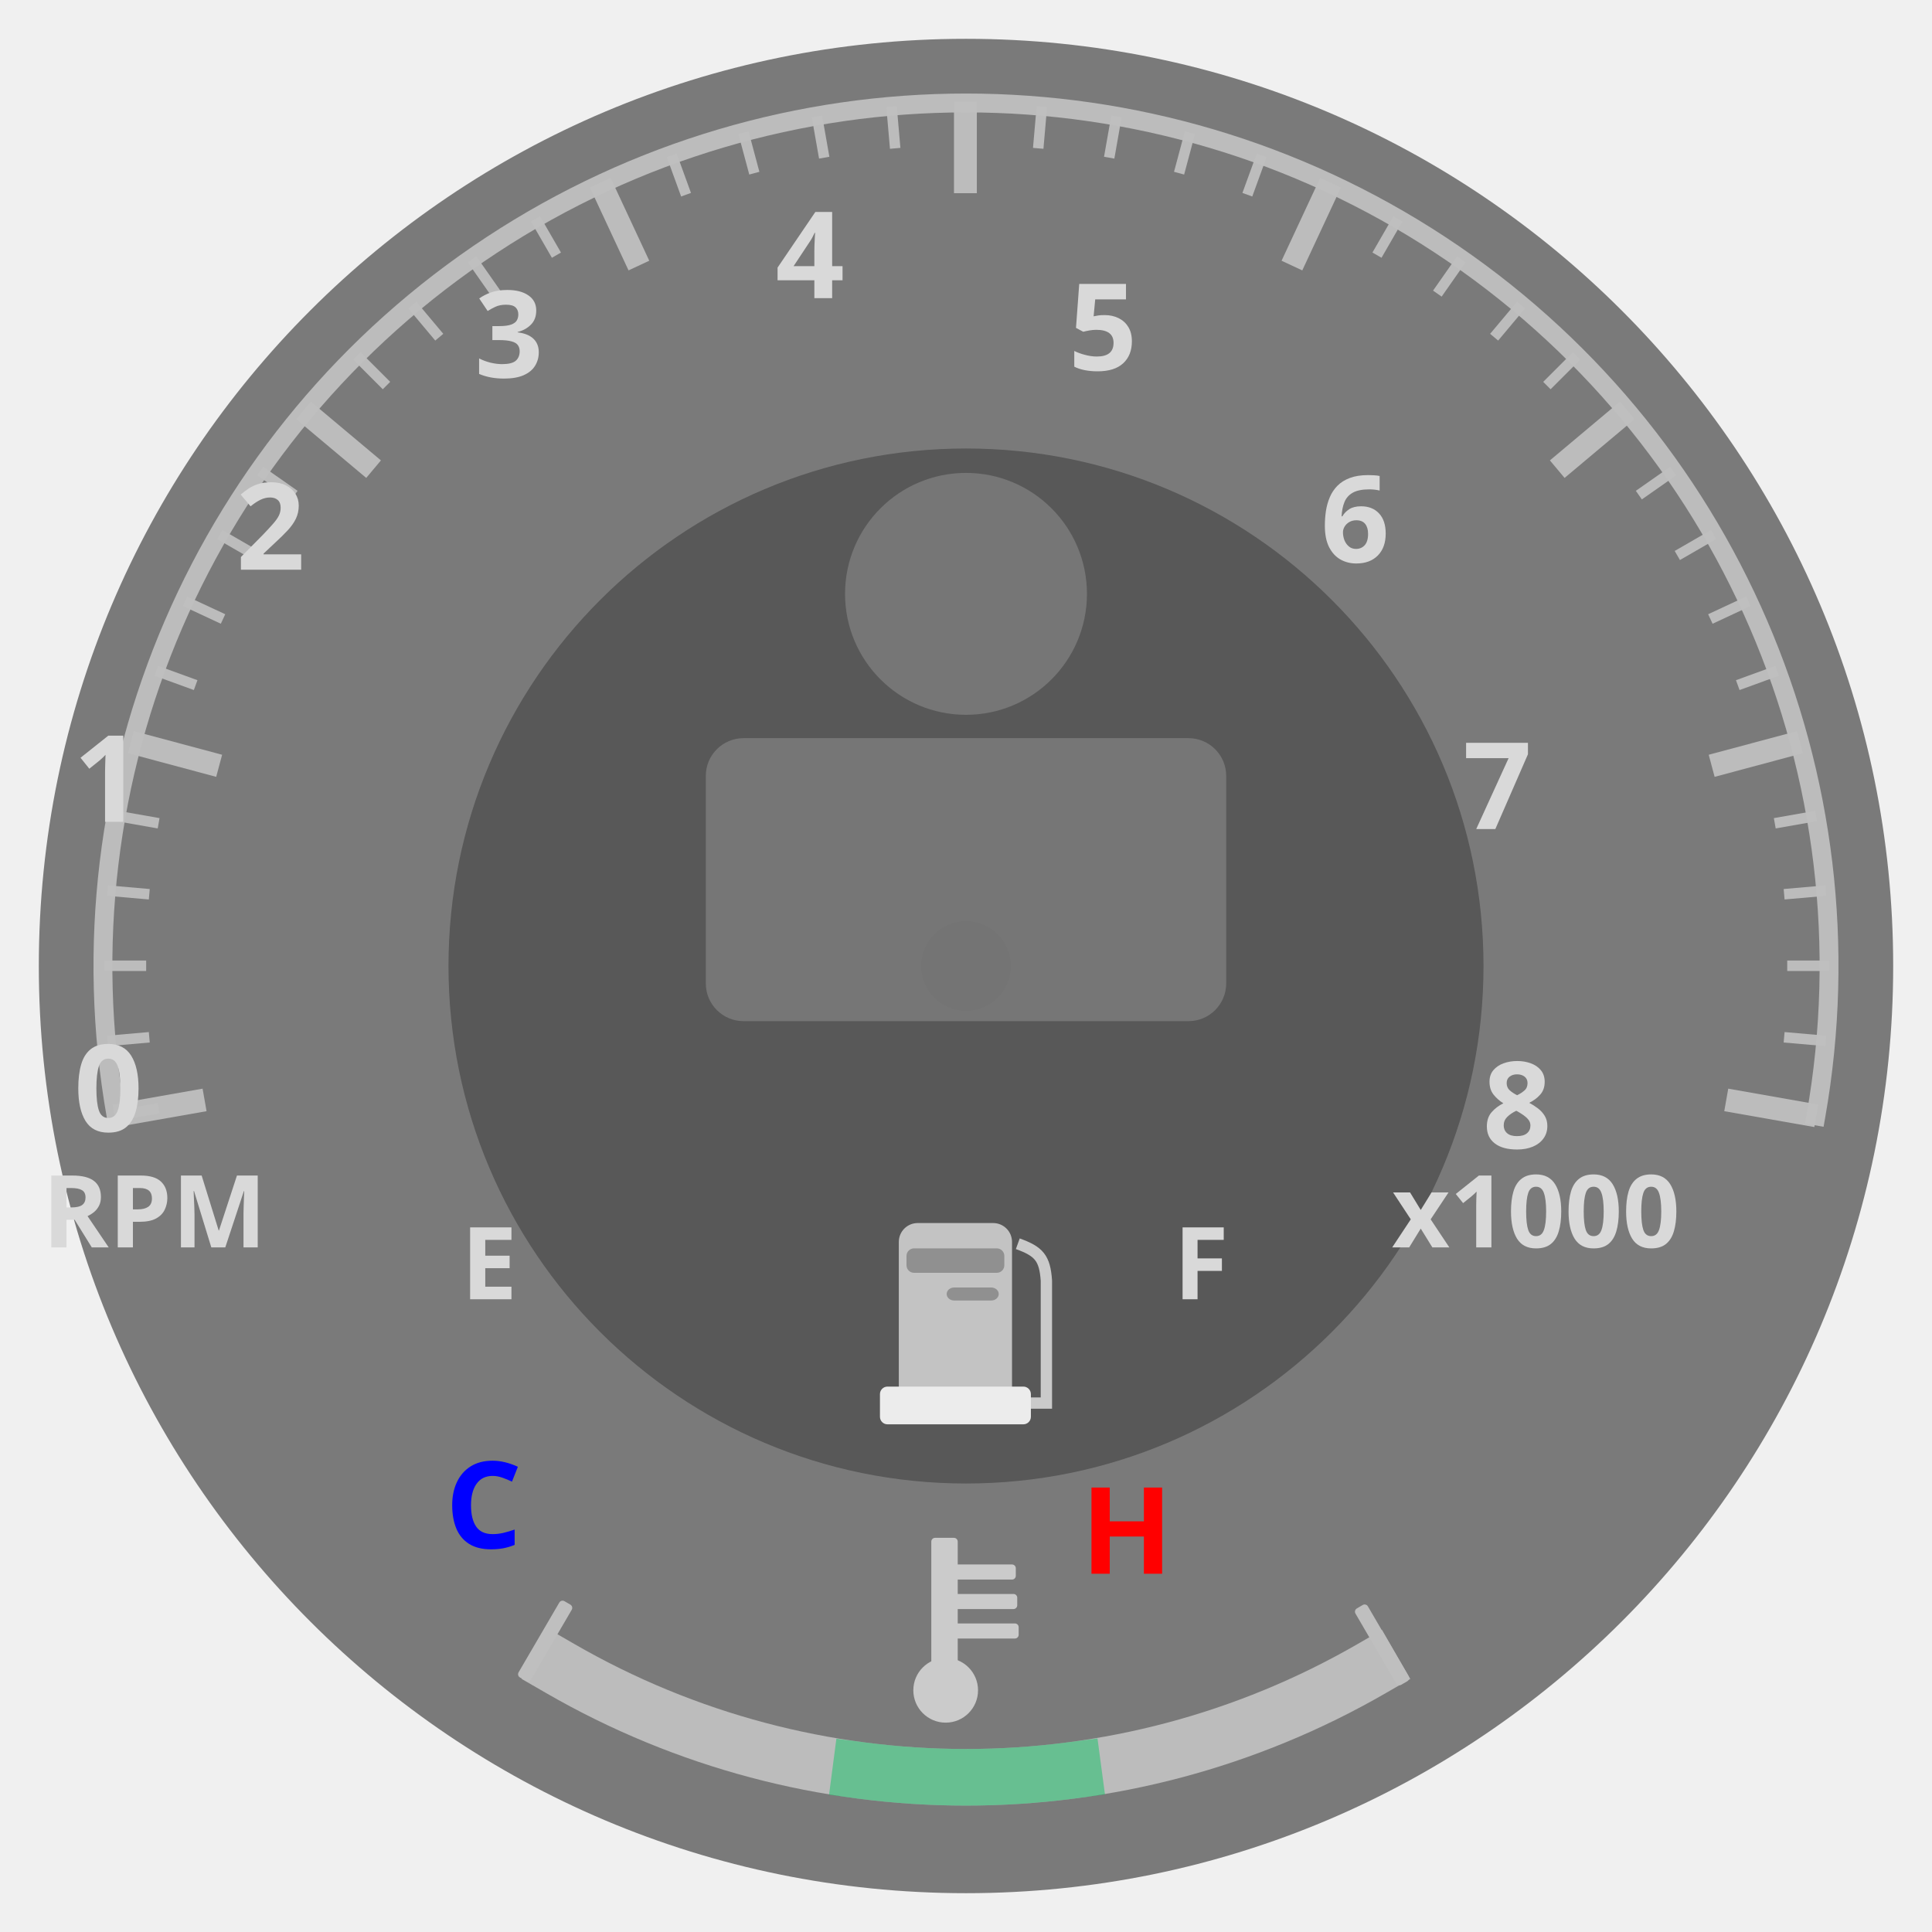
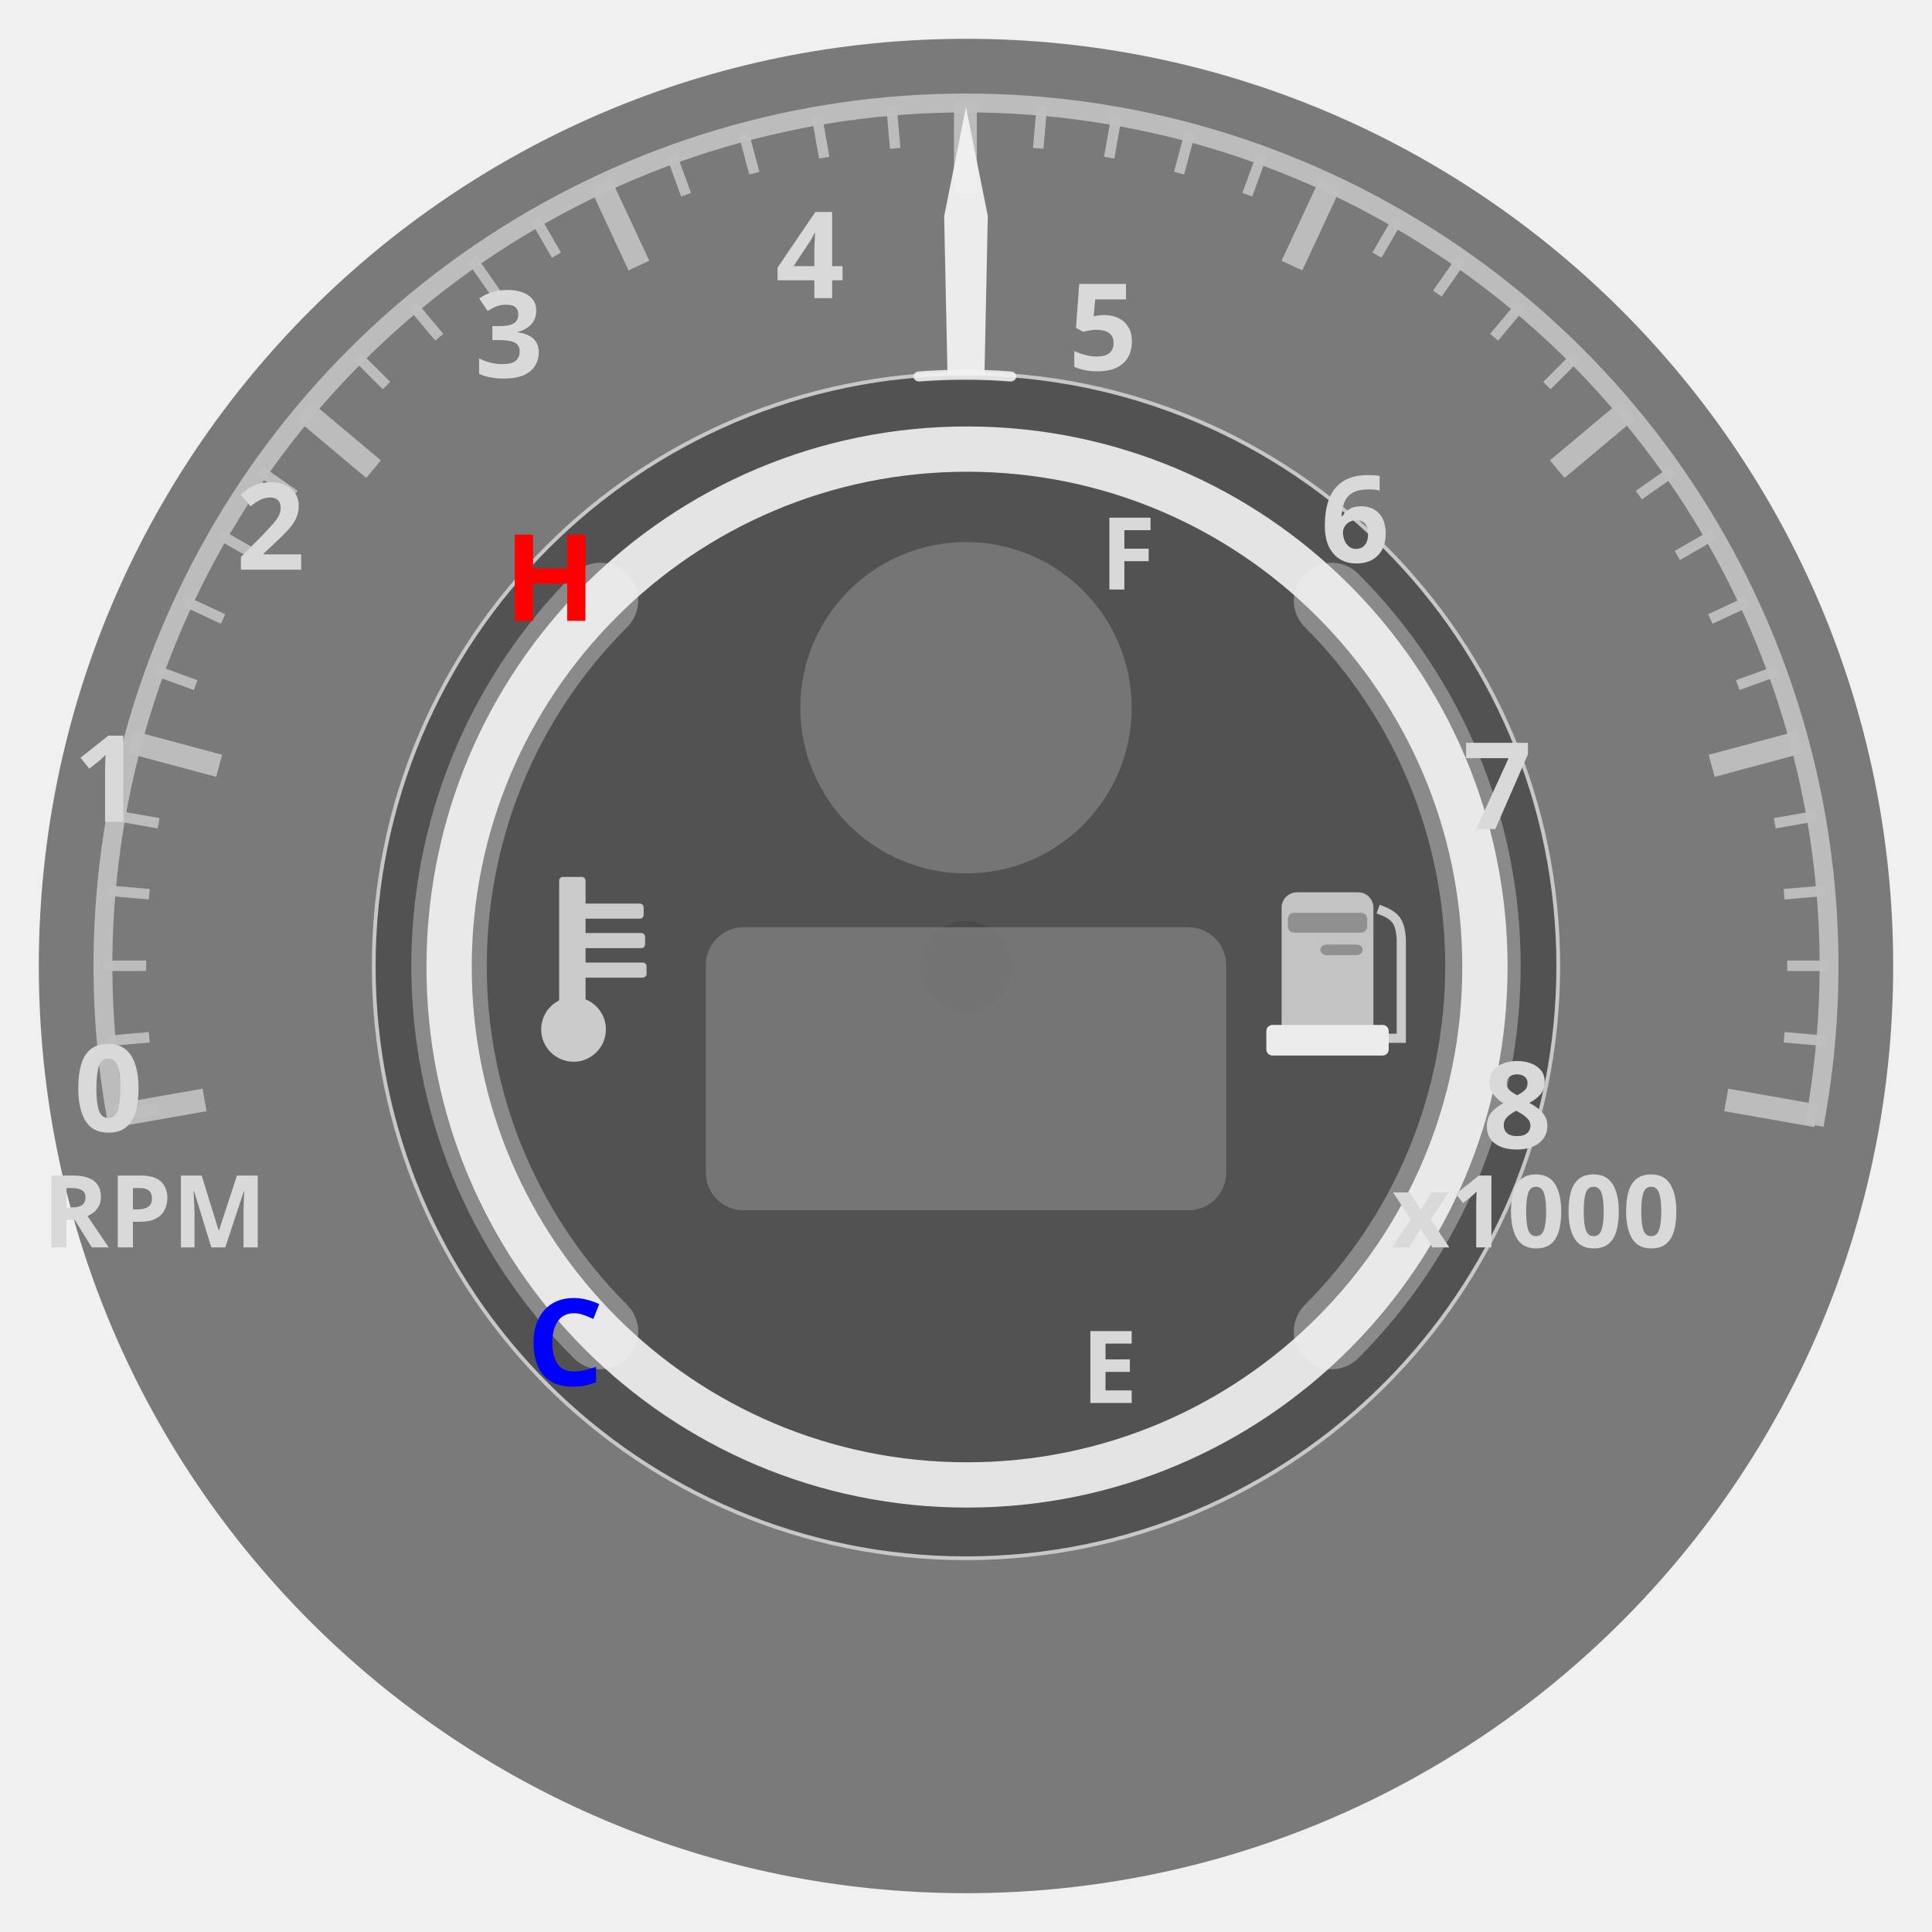
<svg xmlns="http://www.w3.org/2000/svg" width="512" height="512" viewBox="0 0 512 512" version="1.1" id="svg839">
  <defs id="defs833">
    <filter style="color-interpolation-filters:sRGB" id="filter106" x="-0.079" y="-3.605" width="1.157" height="8.211">
      <feGaussianBlur stdDeviation="0.171" id="feGaussianBlur106" />
    </filter>
  </defs>
  <g id="layer1" style="display:inline">
    <circle style="display:inline;fill:#000000;fill-opacity:0.492;stroke-width:0.878;stroke-linecap:square;stroke-miterlimit:3.5;paint-order:markers fill stroke" id="path1" cx="256" cy="256" r="245.714" />
-     <circle style="fill:#000000;fill-opacity:0.284;stroke:none;stroke-width:1.215;stroke-linecap:square;stroke-miterlimit:3.5;paint-order:markers fill stroke" id="path2" cx="256" cy="256" r="137.143" />
+     <circle style="fill:#000000;fill-opacity:0.329;stroke:#c7c7c7;stroke-width:1;stroke-linecap:square;stroke-miterlimit:3.5;stroke-dasharray:none;stroke-opacity:1;paint-order:markers fill stroke" id="path2" cx="256" cy="256" r="156.958" />
    <circle style="fill:#000000;fill-opacity:0.1;stroke:none;stroke-width:0.105;stroke-linecap:square;stroke-miterlimit:3.5;paint-order:markers fill stroke" id="path2-6" cx="256" cy="256" r="11.898" />
    <ellipse style="display:none;fill:#000000;fill-opacity:0.1;stroke:#ffffff;stroke-width:2.072;stroke-linecap:square;stroke-miterlimit:3.5;stroke-opacity:1;paint-order:markers fill stroke" id="circle4" cx="164.588" cy="322.461" rx="220.893" ry="220.178" transform="rotate(-17.97345)" />
    <rect style="fill:#bfbfbf;fill-opacity:0.95;stroke:none;stroke-width:2.182;stroke-linecap:square;stroke-miterlimit:3.5;stroke-opacity:1;paint-order:markers fill stroke" id="rect4-036-8" width="6.061" height="24.244" x="293.445" y="-2.774" transform="rotate(80)" />
    <rect style="fill:#bfbfbf;fill-opacity:0.95;stroke:none;stroke-width:2.182;stroke-linecap:square;stroke-miterlimit:3.5;stroke-opacity:1;paint-order:markers fill stroke" id="rect6" width="6.061" height="24.244" x="177.968" y="-108.627" transform="rotate(105)" />
    <rect style="fill:#bfbfbf;fill-opacity:0.95;stroke:none;stroke-width:2.182;stroke-linecap:square;stroke-miterlimit:3.5;stroke-opacity:1;paint-order:markers fill stroke" id="rect8" width="6.061" height="24.244" x="28.575" y="-155.761" transform="rotate(130)" />
    <rect style="fill:#bfbfbf;fill-opacity:0.95;stroke:none;stroke-width:2.182;stroke-linecap:square;stroke-miterlimit:3.5;stroke-opacity:1;paint-order:markers fill stroke" id="rect10" width="6.061" height="24.244" x="-126.74" y="-135.341" transform="rotate(155)" />
    <rect style="fill:#bfbfbf;fill-opacity:0.95;stroke:none;stroke-width:2.182;stroke-linecap:square;stroke-miterlimit:3.5;stroke-opacity:1;paint-order:markers fill stroke" id="rect12" width="6.061" height="24.244" x="-258.875" y="-51.196" transform="scale(-1)" />
    <rect style="fill:#bfbfbf;fill-opacity:0.95;stroke:none;stroke-width:2.182;stroke-linecap:square;stroke-miterlimit:3.5;stroke-opacity:1;paint-order:markers fill stroke" id="rect14" width="6.061" height="24.244" x="-343.068" y="80.907" transform="rotate(-155)" />
    <rect style="fill:#bfbfbf;fill-opacity:0.95;stroke:none;stroke-width:2.182;stroke-linecap:square;stroke-miterlimit:3.5;stroke-opacity:1;paint-order:markers fill stroke" id="rect16" width="6.061" height="24.244" x="-363.543" y="236.216" transform="rotate(-130)" />
    <rect style="fill:#bfbfbf;fill-opacity:0.95;stroke:none;stroke-width:2.182;stroke-linecap:square;stroke-miterlimit:3.5;stroke-opacity:1;paint-order:markers fill stroke" id="rect18" width="6.061" height="24.244" x="-316.464" y="385.626" transform="rotate(-105)" />
    <rect style="fill:#bfbfbf;fill-opacity:0.95;stroke:none;stroke-width:2.182;stroke-linecap:square;stroke-miterlimit:3.5;stroke-opacity:1;paint-order:markers fill stroke" id="rect20" width="6.061" height="24.244" x="-210.652" y="501.141" transform="rotate(-80)" />
    <rect style="fill:#bfbfbf;fill-opacity:0.95;stroke:none;stroke-linecap:square;stroke-miterlimit:3.5;stroke-opacity:1;paint-order:markers fill stroke" id="rect21" width="2.778" height="11.112" x="275.902" y="-15.453" transform="rotate(85)" />
    <rect style="fill:#bfbfbf;fill-opacity:0.95;stroke:none;stroke-linecap:square;stroke-miterlimit:3.5;stroke-opacity:1;paint-order:markers fill stroke" id="rect23" width="2.778" height="11.112" x="275.902" y="-461.468" transform="rotate(85)" />
    <rect style="fill:#bfbfbf;fill-opacity:0.95;stroke:none;stroke-linecap:square;stroke-miterlimit:3.5;stroke-opacity:1;paint-order:markers fill stroke" id="rect33" width="2.778" height="11.112" x="254.548" y="-38.735" transform="rotate(90)" />
    <rect style="fill:#bfbfbf;fill-opacity:0.95;stroke:none;stroke-linecap:square;stroke-miterlimit:3.5;stroke-opacity:1;paint-order:markers fill stroke" id="rect34" width="2.778" height="11.112" x="254.548" y="-484.749" transform="rotate(90)" />
    <rect style="fill:#bfbfbf;fill-opacity:0.95;stroke:none;stroke-linecap:square;stroke-miterlimit:3.5;stroke-opacity:1;paint-order:markers fill stroke" id="rect39" width="2.778" height="11.112" x="231.246" y="-60.066" transform="rotate(95)" />
    <rect style="fill:#bfbfbf;fill-opacity:0.95;stroke:none;stroke-linecap:square;stroke-miterlimit:3.5;stroke-opacity:1;paint-order:markers fill stroke" id="rect40" width="2.778" height="11.112" x="231.246" y="-506.081" transform="rotate(95)" />
    <rect style="fill:#bfbfbf;fill-opacity:0.95;stroke:none;stroke-linecap:square;stroke-miterlimit:3.5;stroke-opacity:1;paint-order:markers fill stroke" id="rect41" width="2.778" height="11.112" x="206.173" y="-79.286" transform="rotate(100)" />
    <rect style="fill:#bfbfbf;fill-opacity:0.95;stroke:none;stroke-linecap:square;stroke-miterlimit:3.5;stroke-opacity:1;paint-order:markers fill stroke" id="rect43" width="2.778" height="11.112" x="295.146" y="9.6" transform="rotate(80)" />
    <rect style="fill:#bfbfbf;fill-opacity:0.95;stroke:none;stroke-linecap:square;stroke-miterlimit:3.5;stroke-opacity:1;paint-order:markers fill stroke" id="rect44" width="2.778" height="11.112" x="295.146" y="-436.414" transform="rotate(80)" />
    <rect style="fill:#bfbfbf;fill-opacity:0.95;stroke:none;stroke-linecap:square;stroke-miterlimit:3.5;stroke-opacity:1;paint-order:markers fill stroke" id="rect45" width="2.778" height="11.112" x="151.492" y="-110.82" transform="rotate(110)" />
    <rect style="fill:#bfbfbf;fill-opacity:0.95;stroke:none;stroke-linecap:square;stroke-miterlimit:3.5;stroke-opacity:1;paint-order:markers fill stroke" id="rect47" width="2.778" height="11.112" x="122.3" y="-122.896" transform="rotate(115)" />
    <rect style="fill:#bfbfbf;fill-opacity:0.95;stroke:none;stroke-linecap:square;stroke-miterlimit:3.5;stroke-opacity:1;paint-order:markers fill stroke" id="rect49" width="2.778" height="11.112" x="92.166" y="-132.381" transform="rotate(120)" />
    <rect style="fill:#bfbfbf;fill-opacity:0.95;stroke:none;stroke-linecap:square;stroke-miterlimit:3.5;stroke-opacity:1;paint-order:markers fill stroke" id="rect51" width="2.778" height="11.112" x="61.32" y="-139.203" transform="rotate(125)" />
    <rect style="fill:#bfbfbf;fill-opacity:0.95;stroke:none;stroke-linecap:square;stroke-miterlimit:3.5;stroke-opacity:1;paint-order:markers fill stroke" id="rect55" width="2.778" height="11.112" x="-1.565" y="-144.674" transform="rotate(135)" />
    <rect style="fill:#bfbfbf;fill-opacity:0.95;stroke:none;stroke-linecap:square;stroke-miterlimit:3.5;stroke-opacity:1;paint-order:markers fill stroke" id="rect57" width="2.778" height="11.112" x="-33.126" y="-143.281" transform="rotate(140)" />
    <rect style="fill:#bfbfbf;fill-opacity:0.95;stroke:none;stroke-linecap:square;stroke-miterlimit:3.5;stroke-opacity:1;paint-order:markers fill stroke" id="rect59" width="2.778" height="11.112" x="-64.445" y="-139.142" transform="rotate(145)" />
    <rect style="fill:#bfbfbf;fill-opacity:0.95;stroke:none;stroke-linecap:square;stroke-miterlimit:3.5;stroke-opacity:1;paint-order:markers fill stroke" id="rect61" width="2.778" height="11.112" x="-95.284" y="-132.29" transform="rotate(150)" />
    <rect style="fill:#bfbfbf;fill-opacity:0.95;stroke:none;stroke-linecap:square;stroke-miterlimit:3.5;stroke-opacity:1;paint-order:markers fill stroke" id="rect65" width="2.778" height="11.112" x="-154.589" y="-110.671" transform="rotate(160)" />
    <rect style="fill:#bfbfbf;fill-opacity:0.95;stroke:none;stroke-linecap:square;stroke-miterlimit:3.5;stroke-opacity:1;paint-order:markers fill stroke" id="rect67" width="2.778" height="11.112" x="-182.604" y="-96.071" transform="rotate(165)" />
    <rect style="fill:#bfbfbf;fill-opacity:0.95;stroke:none;stroke-linecap:square;stroke-miterlimit:3.5;stroke-opacity:1;paint-order:markers fill stroke" id="rect69" width="2.778" height="11.112" x="-209.24" y="-79.084" transform="rotate(170)" />
    <rect style="fill:#bfbfbf;fill-opacity:0.95;stroke:none;stroke-linecap:square;stroke-miterlimit:3.5;stroke-opacity:1;paint-order:markers fill stroke" id="rect71" width="2.778" height="11.112" x="-234.294" y="-59.84" transform="rotate(175)" />
    <rect style="fill:#bfbfbf;fill-opacity:0.95;stroke:none;stroke-linecap:square;stroke-miterlimit:3.5;stroke-opacity:1;paint-order:markers fill stroke" id="rect75" width="2.778" height="11.112" x="-278.906" y="-15.184" transform="rotate(-175)" />
    <rect style="fill:#bfbfbf;fill-opacity:0.95;stroke:none;stroke-linecap:square;stroke-miterlimit:3.5;stroke-opacity:1;paint-order:markers fill stroke" id="rect77" width="2.778" height="11.112" x="-298.126" y="9.889" transform="rotate(-170)" />
    <rect style="fill:#bfbfbf;fill-opacity:0.95;stroke:none;stroke-linecap:square;stroke-miterlimit:3.5;stroke-opacity:1;paint-order:markers fill stroke" id="rect79" width="2.778" height="11.112" x="-315.087" y="36.541" transform="rotate(-165)" />
    <rect style="fill:#bfbfbf;fill-opacity:0.95;stroke:none;stroke-linecap:square;stroke-miterlimit:3.5;stroke-opacity:1;paint-order:markers fill stroke" id="rect81" width="2.778" height="11.112" x="-329.661" y="64.57" transform="rotate(-160)" />
    <rect style="fill:#bfbfbf;fill-opacity:0.95;stroke:none;stroke-linecap:square;stroke-miterlimit:3.5;stroke-opacity:1;paint-order:markers fill stroke" id="rect85" width="2.778" height="11.112" x="-351.221" y="123.897" transform="rotate(-150)" />
    <rect style="fill:#bfbfbf;fill-opacity:0.95;stroke:none;stroke-linecap:square;stroke-miterlimit:3.5;stroke-opacity:1;paint-order:markers fill stroke" id="rect87" width="2.778" height="11.112" x="-358.044" y="154.742" transform="rotate(-145)" />
    <rect style="fill:#bfbfbf;fill-opacity:0.95;stroke:none;stroke-linecap:square;stroke-miterlimit:3.5;stroke-opacity:1;paint-order:markers fill stroke" id="rect89" width="2.778" height="11.112" x="-362.152" y="186.066" transform="rotate(-140)" />
    <rect style="fill:#bfbfbf;fill-opacity:0.95;stroke:none;stroke-linecap:square;stroke-miterlimit:3.5;stroke-opacity:1;paint-order:markers fill stroke" id="rect91" width="2.778" height="11.112" x="-363.515" y="217.628" transform="rotate(-135)" />
    <rect style="fill:#bfbfbf;fill-opacity:0.95;stroke:none;stroke-linecap:square;stroke-miterlimit:3.5;stroke-opacity:1;paint-order:markers fill stroke" id="rect95" width="2.778" height="11.112" x="-357.982" y="280.507" transform="rotate(-125)" />
    <rect style="fill:#bfbfbf;fill-opacity:0.95;stroke:none;stroke-linecap:square;stroke-miterlimit:3.5;stroke-opacity:1;paint-order:markers fill stroke" id="rect97" width="2.778" height="11.112" x="-351.13" y="311.347" transform="rotate(-120)" />
    <rect style="fill:#bfbfbf;fill-opacity:0.95;stroke:none;stroke-linecap:square;stroke-miterlimit:3.5;stroke-opacity:1;paint-order:markers fill stroke" id="rect99" width="2.778" height="11.112" x="-341.615" y="341.471" transform="rotate(-115)" />
    <rect style="fill:#bfbfbf;fill-opacity:0.95;stroke:none;stroke-linecap:square;stroke-miterlimit:3.5;stroke-opacity:1;paint-order:markers fill stroke" id="rect101" width="2.778" height="11.112" x="-329.512" y="370.652" transform="rotate(-110)" />
-     <rect style="fill:#808080;fill-opacity:0.75;fill-rule:evenodd;stroke:none;stroke-width:27.852;stroke-linecap:round;stroke-miterlimit:3.5;stroke-dasharray:none;stroke-opacity:1" id="rect6182" width="137.905" height="75" x="187.048" y="195.617" ry="10" rx="10" />
-     <path style="display:inline;fill:none;fill-opacity:0.1;stroke:#bfbfbf;stroke-width:15;stroke-linecap:square;stroke-miterlimit:3.5;stroke-dasharray:none;stroke-opacity:0.95;paint-order:markers fill stroke" id="path6726" d="M 363.5,442.195 A 215,215 0 0 1 148.5,442.195" />
-     <circle style="fill:#808080;fill-opacity:0.75;fill-rule:evenodd;stroke:none;stroke-width:23.805;stroke-linecap:square;stroke-miterlimit:3.5;stroke-dasharray:none;stroke-opacity:0.95" id="path37666" cx="256" cy="157.379" r="32.053" />
+     <rect style="fill:#808080;fill-opacity:0.75;fill-rule:evenodd;stroke:none;stroke-width:27.852;stroke-linecap:round;stroke-miterlimit:3.5;stroke-dasharray:none;stroke-opacity:1" id="rect6182" width="137.905" height="75" x="187.048" y="245.736" ry="10" rx="10" />
+     <path style="display:inline;fill:none;fill-opacity:0.1;stroke:#909090;stroke-width:20;stroke-linecap:round;stroke-miterlimit:3.5;stroke-dasharray:none;stroke-opacity:0.904;paint-order:markers fill stroke" id="path6726" d="m 159.126,352.874 a 137,137 0 0 1 0,-193.747" />
+     <circle style="fill:#808080;fill-opacity:0.75;fill-rule:evenodd;stroke:none;stroke-width:32.611;stroke-linecap:square;stroke-miterlimit:3.5;stroke-dasharray:none;stroke-opacity:0.95" id="path37666" cx="256" cy="187.558" r="43.909" />
    <path style="display:inline;fill:none;fill-opacity:0.1;stroke:#bfbfbf;stroke-width:5;stroke-linecap:square;stroke-miterlimit:3.5;stroke-dasharray:none;stroke-opacity:0.95;paint-order:markers fill stroke" id="path3" d="m 30.764,295.715 a 228.711,228.711 0 0 1 99.558,-230.801 228.711,228.711 0 0 1 251.357,-3e-6 228.711,228.711 0 0 1 99.558,230.801" />
-     <g id="g50398" transform="translate(19.60676,23.0693)">
+     <g id="g50398" transform="matrix(0.810944,0,0,0.810944,162.3803,-7.666093)">
      <rect style="fill:#c3c3c3;fill-opacity:1;fill-rule:evenodd;stroke:none;stroke-width:15;stroke-linecap:square;stroke-miterlimit:3.5;stroke-dasharray:none;stroke-opacity:0.95" id="rect47652" width="30" height="50" x="218.589" y="301.05" rx="5" ry="5" />
      <path style="fill:none;stroke:#cacaca;stroke-width:3;stroke-linecap:butt;stroke-linejoin:miter;stroke-miterlimit:4;stroke-dasharray:none;stroke-opacity:1" d="m 248.589,348.76 h 9.109 v -32.442 c -0.412,-6.029 -1.992,-7.762 -7.579,-9.779" id="path49075" />
      <rect style="fill:#ececec;fill-opacity:1;fill-rule:evenodd;stroke:none;stroke-width:15;stroke-linecap:square;stroke-miterlimit:3.5;stroke-dasharray:none;stroke-opacity:0.95" id="rect47654" width="40" height="10" x="213.589" y="344.391" rx="2" ry="2" />
      <rect style="fill:#909090;fill-opacity:1;fill-rule:evenodd;stroke:none;stroke-width:9.722;stroke-linecap:square;stroke-miterlimit:3.5;stroke-dasharray:none;stroke-opacity:0.95" id="rect47818" width="25.925" height="6.481" x="-246.551" y="-314.239" rx="2" ry="2" transform="scale(-1)" />
      <rect style="fill:#909090;fill-opacity:1;fill-rule:evenodd;stroke:none;stroke-width:5.175;stroke-linecap:square;stroke-miterlimit:3.5;stroke-dasharray:none;stroke-opacity:0.95" id="rect50377" width="13.799" height="3.45" x="-245.069" y="-321.581" rx="2" ry="2" transform="scale(-1)" />
    </g>
-     <path style="display:inline;fill:none;fill-opacity:0.1;stroke:#00c45e;stroke-width:15;stroke-linecap:square;stroke-miterlimit:3.5;stroke-dasharray:none;stroke-opacity:0.452;paint-order:markers fill stroke" id="path64869" d="m 284.401,469.116 a 215,215 0 0 1 -56.288,0.068" />
+     <path style="display:inline;fill:none;fill-opacity:0.1;stroke:#909090;stroke-width:20;stroke-linecap:round;stroke-miterlimit:3.5;stroke-dasharray:none;stroke-opacity:0.904;paint-order:markers fill stroke" id="path4" d="M 352.874,159.126 A 137,137 0 0 1 393,256 137,137 0 0 1 352.874,352.874" />
+   </g>
+   <g id="layer4">
+     <circle style="display:inline;fill:none;fill-opacity:0.1;stroke:#f3f3f3;stroke-width:12;stroke-linecap:round;stroke-miterlimit:3.5;stroke-dasharray:none;stroke-opacity:0.904;paint-order:markers fill stroke" id="path5" cx="256.269" cy="256.269" r="137.255" />
  </g>
  <g id="layer3" style="display:inline">
    <text xml:space="preserve" style="font-size:32px;line-height:0;font-family:sans-serif;text-align:end;letter-spacing:0px;word-spacing:0px;text-anchor:end;fill:#d9d9d9;fill-opacity:1" x="80.433" y="302.411" id="text106" />
    <text xml:space="preserve" style="font-style:normal;font-variant:normal;font-weight:bold;font-stretch:normal;font-size:32px;line-height:0;font-family:sans-serif;-inkscape-font-specification:'sans-serif Bold';text-align:end;letter-spacing:0px;word-spacing:0px;text-anchor:end;fill:#d9d9d9;fill-opacity:1" x="79.355" y="217.801" id="text107">
      <tspan id="tspan107" x="79.355" y="217.801" style="font-style:normal;font-variant:normal;font-weight:bold;font-stretch:normal;font-size:32px;font-family:sans-serif;-inkscape-font-specification:'sans-serif Bold';fill:#d9d9d9;fill-opacity:1">1</tspan>
    </text>
    <text xml:space="preserve" style="font-style:normal;font-variant:normal;font-weight:bold;font-stretch:normal;font-size:32px;line-height:0;font-family:sans-serif;-inkscape-font-specification:'sans-serif Bold';text-align:end;letter-spacing:0px;word-spacing:0px;text-anchor:end;fill:#d9d9d9;fill-opacity:1" x="79.495" y="299.854" id="text107-8">
      <tspan id="tspan107-9" x="79.495" y="299.854" style="font-style:normal;font-variant:normal;font-weight:bold;font-stretch:normal;font-size:32px;font-family:sans-serif;-inkscape-font-specification:'sans-serif Bold';fill:#d9d9d9;fill-opacity:1">0</tspan>
    </text>
    <text xml:space="preserve" style="font-style:normal;font-variant:normal;font-weight:bold;font-stretch:normal;font-size:32px;line-height:0;font-family:sans-serif;-inkscape-font-specification:'sans-serif Bold';text-align:end;letter-spacing:0px;word-spacing:0px;text-anchor:end;fill:#d9d9d9;fill-opacity:1" x="122.468" y="150.976" id="text108">
      <tspan id="tspan108" x="122.468" y="150.976" style="font-style:normal;font-variant:normal;font-weight:bold;font-stretch:normal;font-size:32px;font-family:sans-serif;-inkscape-font-specification:'sans-serif Bold';fill:#d9d9d9;fill-opacity:1">2</tspan>
    </text>
    <text xml:space="preserve" style="font-style:normal;font-variant:normal;font-weight:bold;font-stretch:normal;font-size:32px;line-height:0;font-family:sans-serif;-inkscape-font-specification:'sans-serif Bold';text-align:end;letter-spacing:0px;word-spacing:0px;text-anchor:end;fill:#d9d9d9;fill-opacity:1" x="185.655" y="100.017" id="text108-9">
      <tspan id="tspan108-2" x="185.655" y="100.017" style="font-style:normal;font-variant:normal;font-weight:bold;font-stretch:normal;font-size:32px;font-family:sans-serif;-inkscape-font-specification:'sans-serif Bold';fill:#d9d9d9;fill-opacity:1">3</tspan>
    </text>
    <text xml:space="preserve" style="font-style:normal;font-variant:normal;font-weight:bold;font-stretch:normal;font-size:32px;line-height:0;font-family:sans-serif;-inkscape-font-specification:'sans-serif Bold';text-align:end;letter-spacing:0px;word-spacing:0px;text-anchor:end;fill:#d9d9d9;fill-opacity:1" x="265.421" y="79.011" id="text108-3">
      <tspan id="tspan108-4" x="265.421" y="79.011" style="font-style:normal;font-variant:normal;font-weight:bold;font-stretch:normal;font-size:32px;font-family:sans-serif;-inkscape-font-specification:'sans-serif Bold';fill:#d9d9d9;fill-opacity:1">4</tspan>
    </text>
    <text xml:space="preserve" style="font-style:normal;font-variant:normal;font-weight:bold;font-stretch:normal;font-size:32px;line-height:0;font-family:sans-serif;-inkscape-font-specification:'sans-serif Bold';text-align:end;letter-spacing:0px;word-spacing:0px;text-anchor:end;fill:#d9d9d9;fill-opacity:1" x="343.038" y="98.095" id="text108-96">
      <tspan id="tspan108-3" x="343.038" y="98.095" style="font-style:normal;font-variant:normal;font-weight:bold;font-stretch:normal;font-size:32px;font-family:sans-serif;-inkscape-font-specification:'sans-serif Bold';fill:#d9d9d9;fill-opacity:1">5</tspan>
    </text>
    <text xml:space="preserve" style="font-style:normal;font-variant:normal;font-weight:bold;font-stretch:normal;font-size:32px;line-height:0;font-family:sans-serif;-inkscape-font-specification:'sans-serif Bold';text-align:end;letter-spacing:0px;word-spacing:0px;text-anchor:end;fill:#d9d9d9;fill-opacity:1" x="409.882" y="149.017" id="text108-93">
      <tspan id="tspan108-0" x="409.882" y="149.017" style="font-style:normal;font-variant:normal;font-weight:bold;font-stretch:normal;font-size:32px;font-family:sans-serif;-inkscape-font-specification:'sans-serif Bold';fill:#d9d9d9;fill-opacity:1">6</tspan>
    </text>
    <text xml:space="preserve" style="font-style:normal;font-variant:normal;font-weight:bold;font-stretch:normal;font-size:32px;line-height:0;font-family:sans-serif;-inkscape-font-specification:'sans-serif Bold';text-align:end;letter-spacing:0px;word-spacing:0px;text-anchor:end;fill:#d9d9d9;fill-opacity:1" x="447.577" y="219.705" id="text108-0">
      <tspan id="tspan108-02" x="447.577" y="219.705" style="font-style:normal;font-variant:normal;font-weight:bold;font-stretch:normal;font-size:32px;font-family:sans-serif;-inkscape-font-specification:'sans-serif Bold';fill:#d9d9d9;fill-opacity:1">7</tspan>
    </text>
    <text xml:space="preserve" style="font-style:normal;font-variant:normal;font-weight:bold;font-stretch:normal;font-size:32px;line-height:0;font-family:sans-serif;-inkscape-font-specification:'sans-serif Bold';text-align:end;letter-spacing:0px;word-spacing:0px;text-anchor:end;fill:#d9d9d9;fill-opacity:1" x="452.81" y="304.322" id="text108-6">
      <tspan id="tspan108-45" x="452.81" y="304.322" style="font-style:normal;font-variant:normal;font-weight:bold;font-stretch:normal;font-size:32px;font-family:sans-serif;-inkscape-font-specification:'sans-serif Bold';fill:#d9d9d9;fill-opacity:1">8</tspan>
    </text>
-     <text xml:space="preserve" style="font-style:normal;font-variant:normal;font-weight:bold;font-stretch:normal;font-size:32px;line-height:0;font-family:sans-serif;-inkscape-font-specification:'sans-serif Bold';text-align:end;letter-spacing:0px;word-spacing:0px;text-anchor:end;fill:#d9d9d9;fill-opacity:1" x="179.963" y="410.275" id="text6832">
-       <tspan id="tspan6830" x="179.963" y="410.275" style="font-style:normal;font-variant:normal;font-weight:bold;font-stretch:normal;font-size:32px;font-family:sans-serif;-inkscape-font-specification:'sans-serif Bold';fill:#0000ff;fill-opacity:1">C</tspan>
+     <text xml:space="preserve" style="font-style:normal;font-variant:normal;font-weight:bold;font-stretch:normal;font-size:32px;line-height:0;font-family:sans-serif;-inkscape-font-specification:'sans-serif Bold';text-align:end;letter-spacing:0px;word-spacing:0px;text-anchor:end;fill:#d9d9d9;fill-opacity:1" x="201.52" y="367.163" id="text6832">
+       <tspan id="tspan6830" x="201.52" y="367.163" style="font-style:normal;font-variant:normal;font-weight:bold;font-stretch:normal;font-size:32px;font-family:sans-serif;-inkscape-font-specification:'sans-serif Bold';fill:#0000ff;fill-opacity:1">C</tspan>
    </text>
-     <text xml:space="preserve" style="font-style:normal;font-variant:normal;font-weight:bold;font-stretch:normal;font-size:32px;line-height:0;font-family:sans-serif;-inkscape-font-specification:'sans-serif Bold';text-align:end;letter-spacing:0px;word-spacing:0px;text-anchor:end;fill:#d9d9d9;fill-opacity:1" x="352.46" y="417.058" id="text6836">
-       <tspan id="tspan6834" x="352.46" y="417.058" style="font-style:normal;font-variant:normal;font-weight:bold;font-stretch:normal;font-size:32px;font-family:sans-serif;-inkscape-font-specification:'sans-serif Bold';fill:#ff0000;fill-opacity:1">H</tspan>
+     <text xml:space="preserve" style="font-style:normal;font-variant:normal;font-weight:bold;font-stretch:normal;font-size:32px;line-height:0;font-family:sans-serif;-inkscape-font-specification:'sans-serif Bold';text-align:end;letter-spacing:0px;word-spacing:0px;text-anchor:end;fill:#d9d9d9;fill-opacity:1" x="199.63" y="164.524" id="text6836">
+       <tspan id="tspan6834" x="199.63" y="164.524" style="font-style:normal;font-variant:normal;font-weight:bold;font-stretch:normal;font-size:32px;font-family:sans-serif;-inkscape-font-specification:'sans-serif Bold';fill:#ff0000;fill-opacity:1">H</tspan>
    </text>
    <text xml:space="preserve" style="font-style:normal;font-variant:normal;font-weight:bold;font-stretch:normal;font-size:26.667px;line-height:0;font-family:sans-serif;-inkscape-font-specification:'sans-serif Bold';text-align:end;letter-spacing:0px;word-spacing:0px;text-anchor:end;fill:#d9d9d9;fill-opacity:1" x="105.363" y="330.572" id="text42084">
      <tspan id="tspan42082" x="105.363" y="330.572" style="font-style:normal;font-variant:normal;font-weight:bold;font-stretch:normal;font-size:26.667px;font-family:sans-serif;-inkscape-font-specification:'sans-serif Bold';fill:#d9d9d9;fill-opacity:1">RPM</tspan>
    </text>
    <text xml:space="preserve" style="font-style:normal;font-variant:normal;font-weight:bold;font-stretch:normal;font-size:26.667px;line-height:0;font-family:sans-serif;-inkscape-font-specification:'sans-serif Bold';text-align:end;letter-spacing:0px;word-spacing:0px;text-anchor:end;fill:#d9d9d9;fill-opacity:1" x="479.907" y="330.572" id="text46978">
      <tspan id="tspan46976" x="479.907" y="330.572" style="font-style:normal;font-variant:normal;font-weight:bold;font-stretch:normal;font-size:26.667px;font-family:sans-serif;-inkscape-font-specification:'sans-serif Bold';fill:#d9d9d9;fill-opacity:1">x1000</tspan>
    </text>
-     <text xml:space="preserve" style="font-style:normal;font-variant:normal;font-weight:bold;font-stretch:normal;font-size:26.667px;line-height:0;font-family:sans-serif;-inkscape-font-specification:'sans-serif Bold';text-align:end;letter-spacing:0px;word-spacing:0px;text-anchor:end;fill:#d9d9d9;fill-opacity:1" x="171.783" y="344.314" id="text51572">
-       <tspan id="tspan51570" x="171.783" y="344.314" style="font-style:normal;font-variant:normal;font-weight:bold;font-stretch:normal;font-size:26.667px;font-family:sans-serif;-inkscape-font-specification:'sans-serif Bold';fill:#d9d9d9;fill-opacity:1">E</tspan>
+     <text xml:space="preserve" style="font-style:normal;font-variant:normal;font-weight:bold;font-stretch:normal;font-size:26.667px;line-height:0;font-family:sans-serif;-inkscape-font-specification:'sans-serif Bold';text-align:end;letter-spacing:0px;word-spacing:0px;text-anchor:end;fill:#d9d9d9;fill-opacity:1" x="336.152" y="371.798" id="text51572">
+       <tspan id="tspan51570" x="336.152" y="371.798" style="font-style:normal;font-variant:normal;font-weight:bold;font-stretch:normal;font-size:26.667px;font-family:sans-serif;-inkscape-font-specification:'sans-serif Bold';fill:#d9d9d9;fill-opacity:1">E</tspan>
    </text>
-     <text xml:space="preserve" style="font-style:normal;font-variant:normal;font-weight:bold;font-stretch:normal;font-size:26.667px;line-height:0;font-family:sans-serif;-inkscape-font-specification:'sans-serif Bold';text-align:end;letter-spacing:0px;word-spacing:0px;text-anchor:end;fill:#d9d9d9;fill-opacity:1" x="360.298" y="344.314" id="text51576">
-       <tspan id="tspan51574" x="360.298" y="344.314" style="font-style:normal;font-variant:normal;font-weight:bold;font-stretch:normal;font-size:26.667px;font-family:sans-serif;-inkscape-font-specification:'sans-serif Bold';fill:#d9d9d9;fill-opacity:1">F</tspan>
+     <text xml:space="preserve" style="font-style:normal;font-variant:normal;font-weight:bold;font-stretch:normal;font-size:26.667px;line-height:0;font-family:sans-serif;-inkscape-font-specification:'sans-serif Bold';text-align:end;letter-spacing:0px;word-spacing:0px;text-anchor:end;fill:#d9d9d9;fill-opacity:1" x="340.898" y="156.233" id="text51576">
+       <tspan id="tspan51574" x="340.898" y="156.233" style="font-style:normal;font-variant:normal;font-weight:bold;font-stretch:normal;font-size:26.667px;font-family:sans-serif;-inkscape-font-specification:'sans-serif Bold';fill:#d9d9d9;fill-opacity:1">F</tspan>
    </text>
-     <g id="g64365" transform="translate(24.64121,6.097096)" style="fill:#cbcbcb;fill-opacity:1">
+     <g id="g64365" transform="translate(-73.97973,-169.0494)" style="fill:#cbcbcb;fill-opacity:1">
      <rect style="fill:#cbcbcb;fill-opacity:1;fill-rule:evenodd;stroke:none;stroke-width:4.274;stroke-linecap:square;stroke-miterlimit:4;stroke-dasharray:none;stroke-opacity:1" id="rect63652" width="7" height="43.486" x="222.163" y="401.445" rx="1" ry="1" />
      <rect style="fill:#cbcbcb;fill-opacity:1;fill-rule:evenodd;stroke:none;stroke-width:2.21;stroke-linecap:square;stroke-miterlimit:4;stroke-dasharray:none;stroke-opacity:1" id="rect64144" width="4" height="20.347" x="408.505" y="-244.556" rx="1" ry="1" transform="rotate(90)" />
      <rect style="fill:#cbcbcb;fill-opacity:1;fill-rule:evenodd;stroke:none;stroke-width:2.21;stroke-linecap:square;stroke-miterlimit:4;stroke-dasharray:none;stroke-opacity:1" id="rect64228" width="4" height="20.347" x="416.317" y="-244.937" rx="1" ry="1" transform="rotate(90)" />
      <rect style="fill:#cbcbcb;fill-opacity:1;fill-rule:evenodd;stroke:none;stroke-width:2.21;stroke-linecap:square;stroke-miterlimit:4;stroke-dasharray:none;stroke-opacity:1" id="rect64230" width="4" height="20.347" x="424.129" y="-245.318" rx="1" ry="1" transform="rotate(90)" />
      <circle style="fill:#cbcbcb;fill-opacity:1;fill-rule:evenodd;stroke:none;stroke-width:3;stroke-linecap:square;stroke-miterlimit:4;stroke-dasharray:none;stroke-opacity:1" id="path64278" cx="225.974" cy="441.849" r="8.574" />
    </g>
-     <rect style="fill:#bfbfbf;fill-opacity:1;fill-rule:evenodd;stroke:none;stroke-width:2.387;stroke-linecap:square;stroke-miterlimit:4;stroke-dasharray:none;stroke-opacity:0.95" id="rect64389" width="3.811" height="23.407" x="342.067" y="291.576" rx="1" ry="1" transform="matrix(0.8643949,0.5028135,-0.5040089,0.8636985,0,0)" />
-     <rect style="fill:#bfbfbf;fill-opacity:1;fill-rule:evenodd;stroke:none;stroke-width:2.387;stroke-linecap:square;stroke-miterlimit:4;stroke-dasharray:none;stroke-opacity:0.95" id="rect68050" width="3.811" height="23.407" x="94.866" y="549.49" rx="1" ry="1" transform="matrix(0.8631255,-0.5049894,0.5037949,0.8638233,0,0)" />
  </g>
-   <g id="layer2" style="display:none">
-     <g id="g106" transform="translate(-0.5716028)" style="display:none">
-       <path style="opacity:0.95;fill:none;fill-opacity:0.492;stroke:#f2f2f2;stroke-width:3;stroke-linecap:round;stroke-miterlimit:3.5;stroke-dasharray:none;stroke-opacity:0.95;paint-order:markers fill stroke;filter:url(#filter106)" id="circle106" transform="matrix(0.9936755,0,0,0.9936755,1.619066,1.619066)" d="m 243.87,117.349 a 139.181,139.181 0 0 1 24.261,0" />
-       <path id="rect106" style="fill:#f2f2f2;fill-opacity:0.95;stroke-width:2.94;stroke-linecap:square;stroke-miterlimit:3.5;paint-order:markers fill stroke" d="m 250.545,70.529 5.75,-32.509 5.75,32.387 -0.884,47.449 h -9.732 z" />
+   <g id="layer2" style="display:inline">
+     <g id="g106" transform="matrix(1.005743,0,0,0.8898595,-1.772293,-5.437435)" style="display:inline">
+       <path style="display:inline;opacity:0.95;fill:none;fill-opacity:0.492;stroke:#f2f2f2;stroke-width:3;stroke-linecap:round;stroke-miterlimit:3.5;stroke-dasharray:none;stroke-opacity:0.95;paint-order:markers fill stroke;filter:url(#filter106)" id="circle106" transform="matrix(0.9936755,0,0,0.9936755,1.619066,1.619066)" d="m 243.87,117.349 a 139.181,139.181 0 0 1 24.261,0" />
+       <path id="rect106" style="display:inline;fill:#f2f2f2;fill-opacity:0.95;stroke-width:2.94;stroke-linecap:square;stroke-miterlimit:3.5;paint-order:markers fill stroke" d="m 250.545,70.529 5.75,-32.509 5.75,32.387 -0.884,47.449 h -9.732 z" />
    </g>
-     <path id="rect16554" style="fill:#ffffff;fill-rule:evenodd;stroke:#ffffff;stroke-width:3;stroke-linecap:square;stroke-miterlimit:3.5;stroke-dasharray:none" d="m 256,32.962 2,84.21 h -4 z" />
  </g>
</svg>
